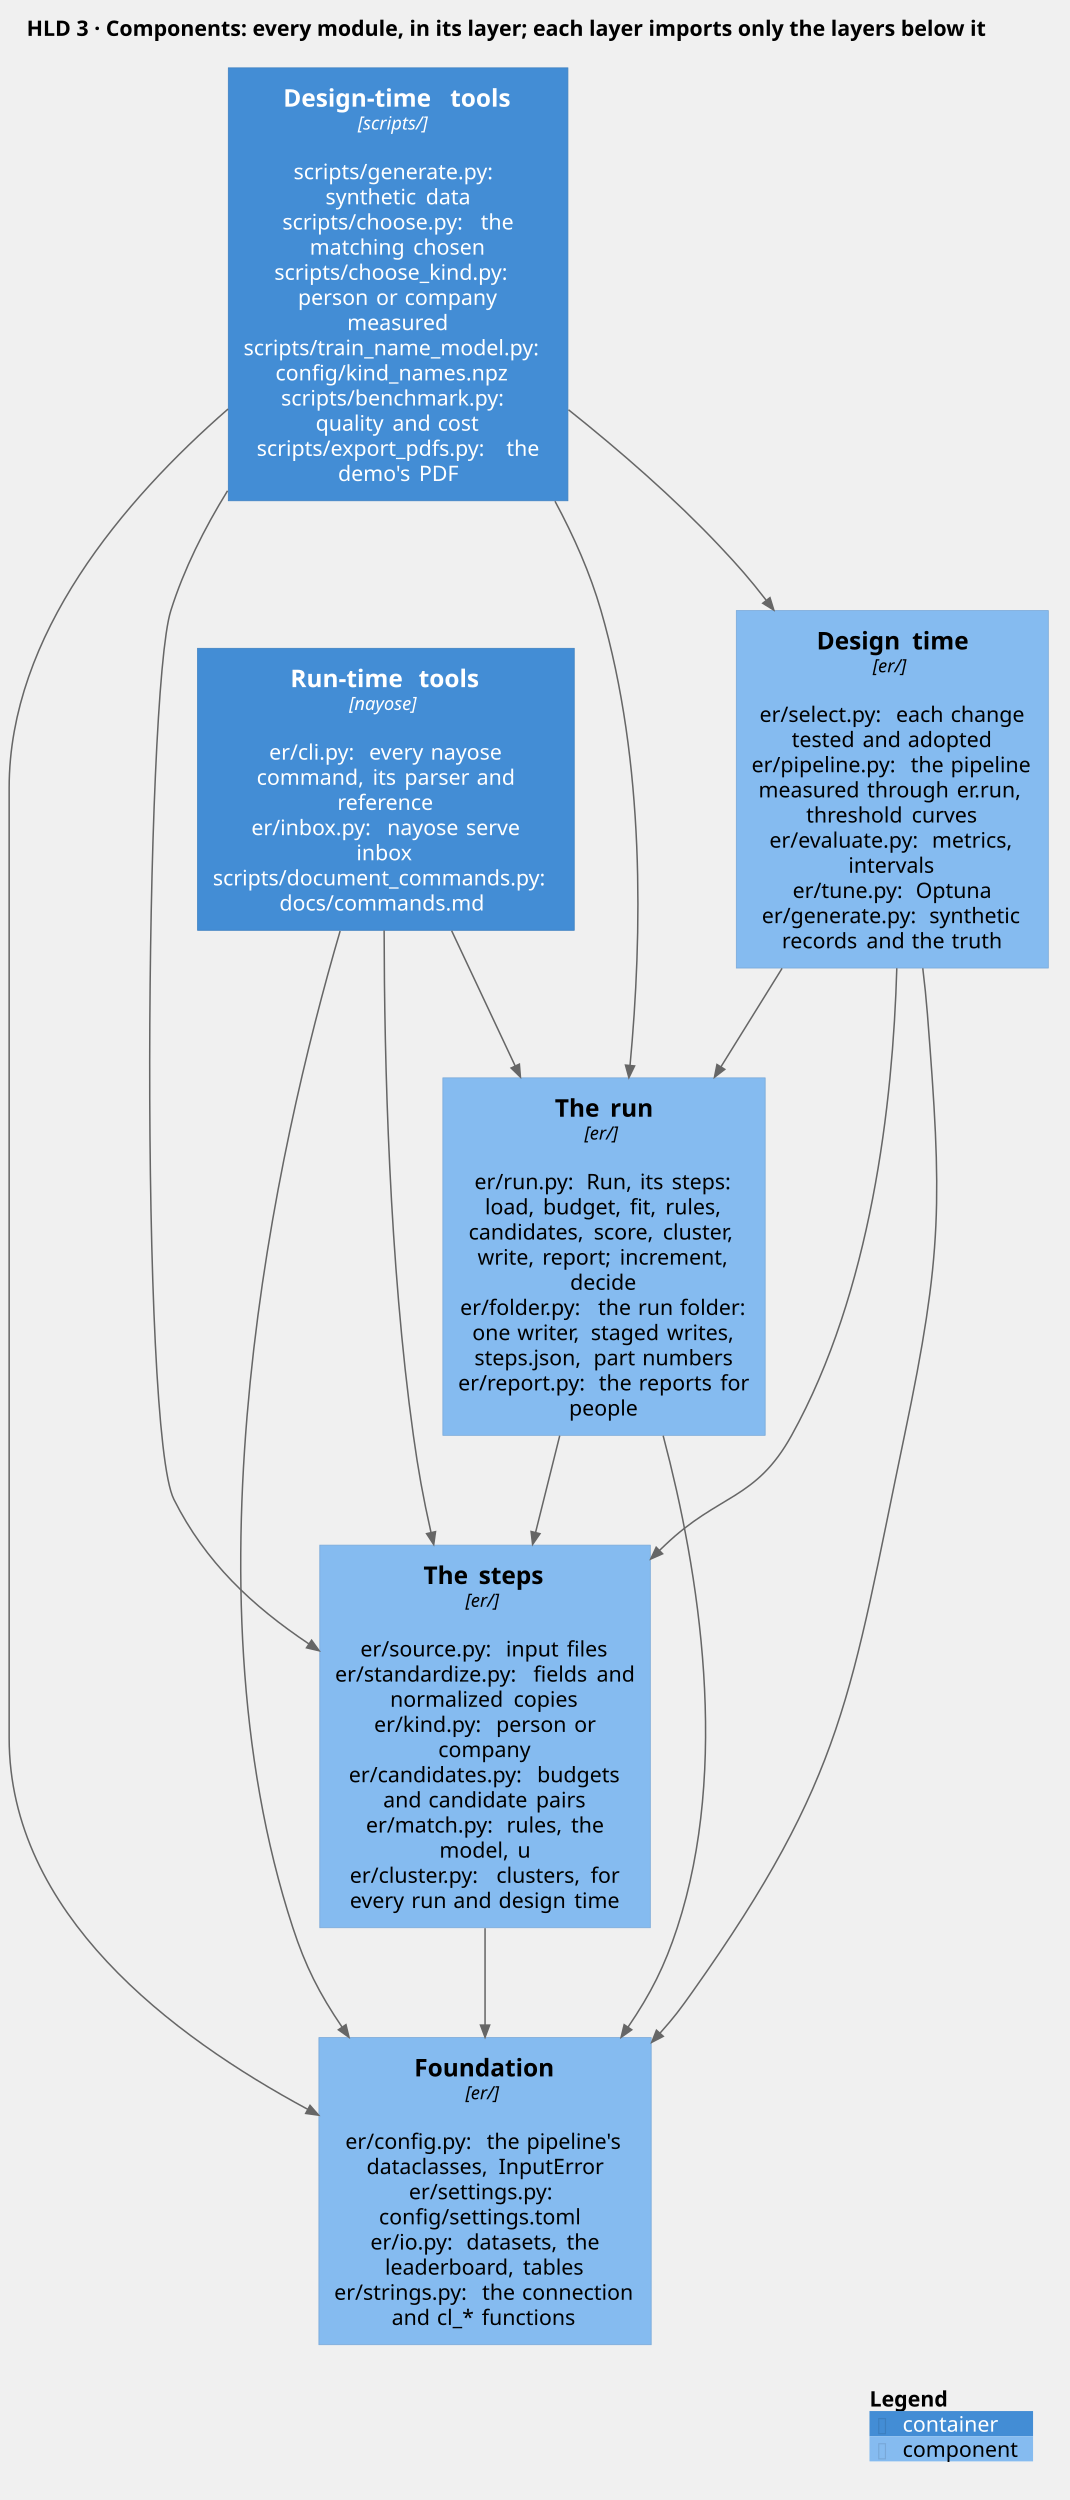
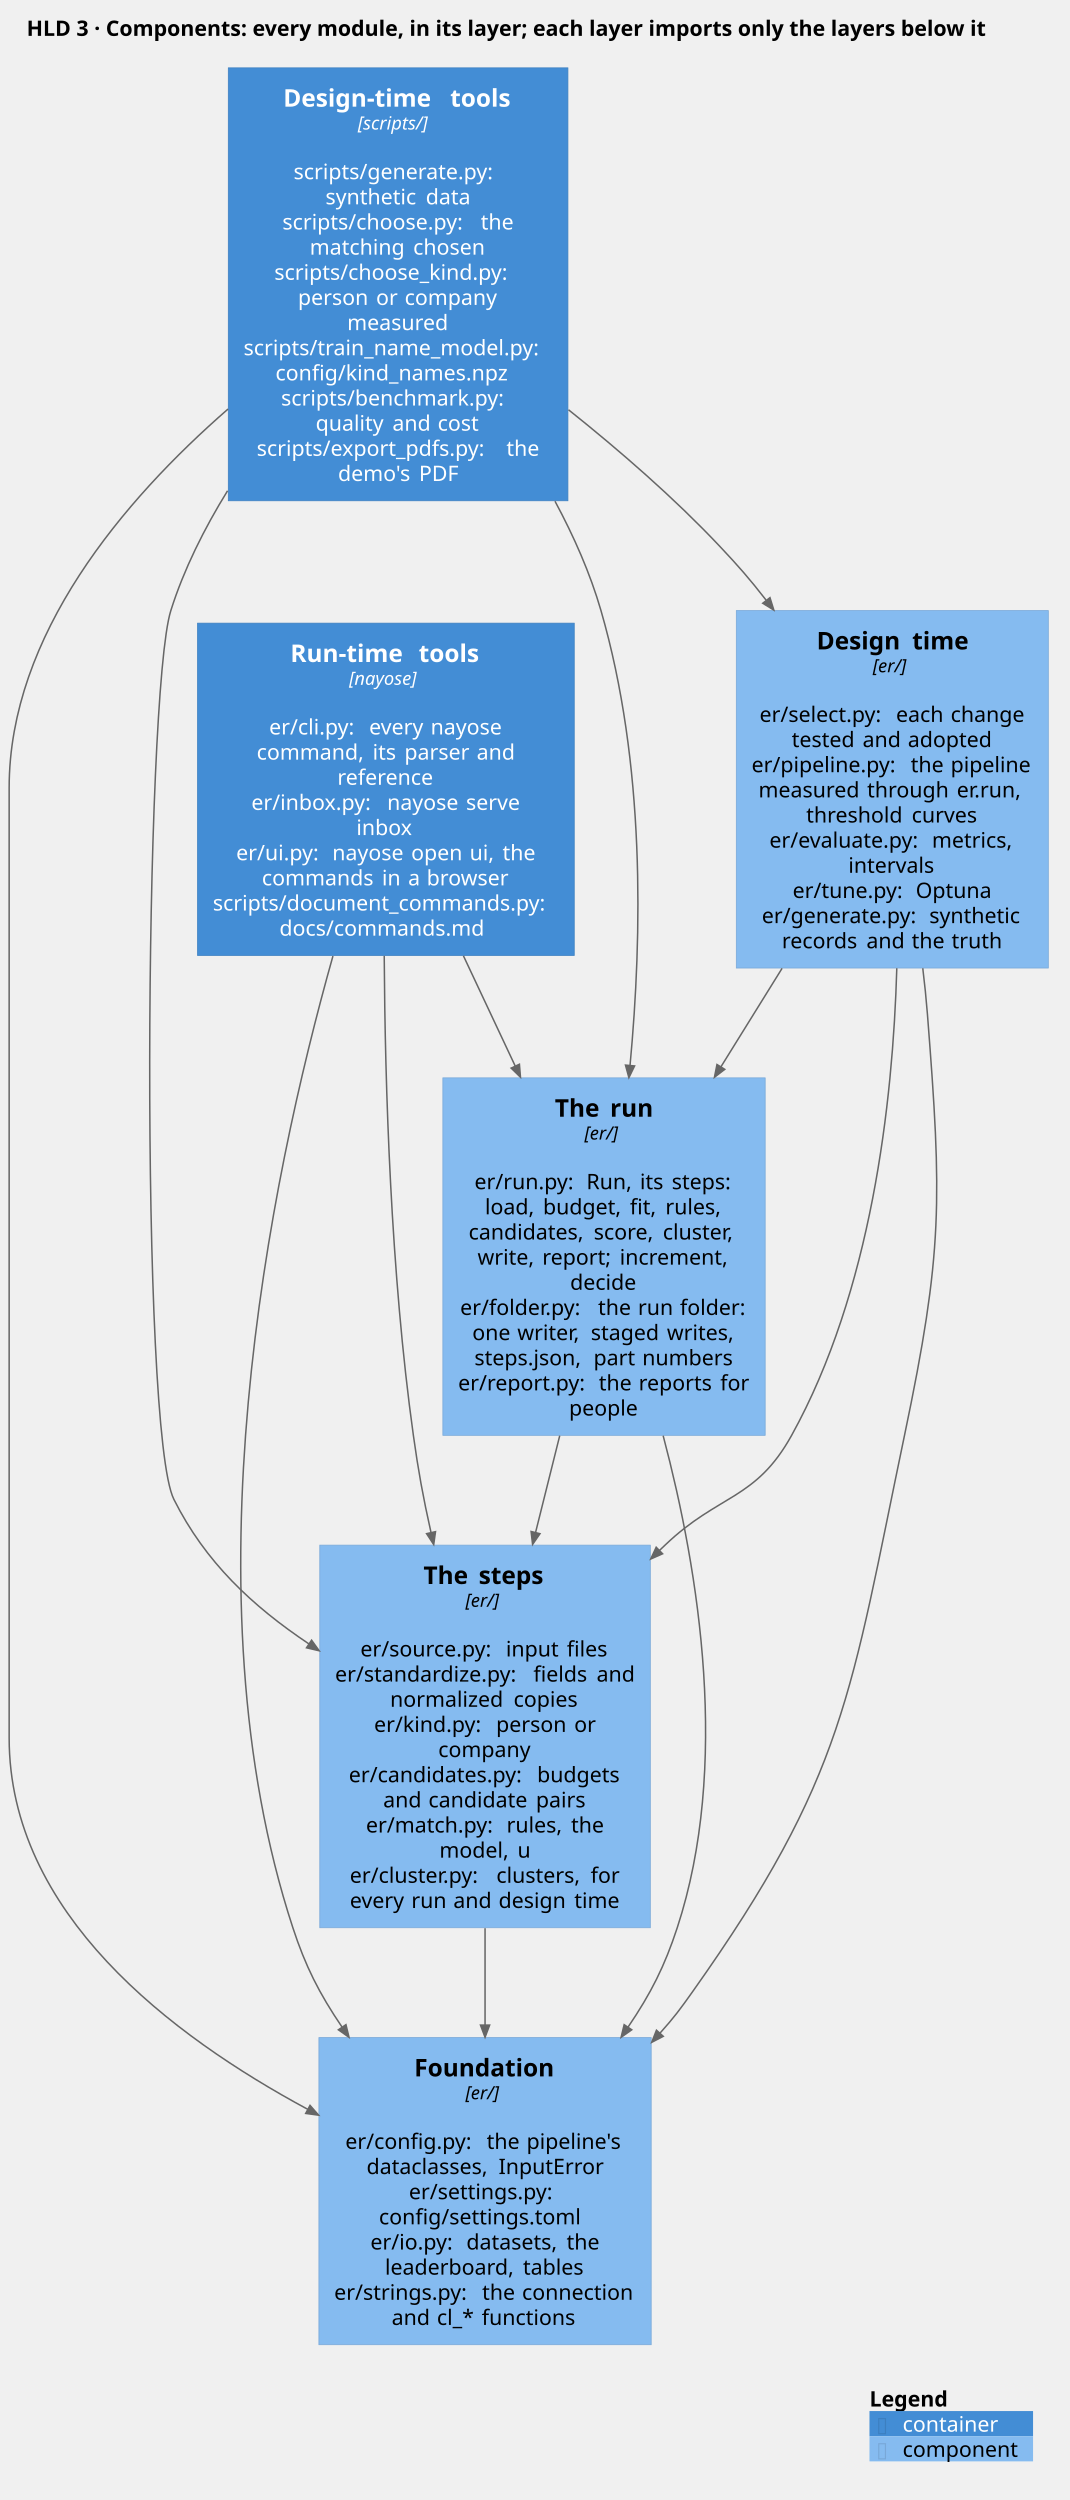
<svg xmlns="http://www.w3.org/2000/svg" version="1.1" data-diagram-type="DESCRIPTION" style="width:701px;height:1639px;background:#FFFFFF;" width="701px" height="1639px" viewBox="0 0 701 1639" zoomAndPan="magnify" preserveAspectRatio="none" contentStyleType="text/css">
  <defs />
  <g font-family="sans-serif" lengthAdjust="spacing">
    <g class="title" data-source-line="4">
      <text x="17.463" y="23.535" fill="#000" font-size="14" textLength="659.347" font-weight="700">HLD 3 · Components: every module, in its layer; each layer imports only the layers below it</text>
    </g>
    <g class="entity" data-qualified-name="tools_run" id="ent0001" data-source-line="71">
-       <rect x="129.53" y="425.028" width="246.939" height="184.883" fill="#438DD5" style="stroke:#3C7FC0;stroke-width:0.5;" />
-       <text x="190.351" y="450.497" fill="#FFF" font-size="16" textLength="78.852" font-weight="700">Run-time</text>
-       <text x="269.203" y="450.497" fill="#FFF" font-size="16" font-weight="700"> </text>
-       <text x="274.476" y="450.497" fill="#FFF" font-size="16" textLength="41.172" font-weight="700">tools</text>
-       <text x="228.839" y="465.474" fill="#FFF" font-size="12" textLength="48.322" font-style="italic">[nayose]</text>
-       <text x="250.785" y="481.54" fill="#FFF" font-size="14"> </text>
-       <text x="176.43" y="498.028" fill="#FFF" font-size="14" textLength="61.12">er/cli.py:</text>
-       <text x="237.551" y="498.028" fill="#FFF" font-size="14"> </text>
-       <text x="241.98" y="498.028" fill="#FFF" font-size="14" textLength="35.889">every</text>
-       <text x="277.869" y="498.028" fill="#FFF" font-size="14"> </text>
-       <text x="282.299" y="498.028" fill="#FFF" font-size="14" textLength="47.271">nayose</text>
-       <text x="168.275" y="514.517" fill="#FFF" font-size="14" textLength="71.572">command,</text>
-       <text x="239.847" y="514.517" fill="#FFF" font-size="14"> </text>
-       <text x="244.277" y="514.517" fill="#FFF" font-size="14" textLength="16.42">its</text>
-       <text x="260.697" y="514.517" fill="#FFF" font-size="14"> </text>
-       <text x="265.127" y="514.517" fill="#FFF" font-size="14" textLength="42.937">parser</text>
-       <text x="308.063" y="514.517" fill="#FFF" font-size="14"> </text>
-       <text x="312.493" y="514.517" fill="#FFF" font-size="14" textLength="25.231">and</text>
-       <text x="221.168" y="531.005" fill="#FFF" font-size="14" textLength="63.663">reference</text>
-       <text x="164.785" y="547.493" fill="#FFF" font-size="14" textLength="84.588">er/inbox.py:</text>
-       <text x="249.373" y="547.493" fill="#FFF" font-size="14"> </text>
-       <text x="253.803" y="547.493" fill="#FFF" font-size="14" textLength="47.271">nayose</text>
-       <text x="301.073" y="547.493" fill="#FFF" font-size="14"> </text>
-       <text x="305.503" y="547.493" fill="#FFF" font-size="14" textLength="35.711">serve</text>
-       <text x="233.634" y="563.981" fill="#FFF" font-size="14" textLength="38.732">inbox</text>
-       <text x="139.53" y="580.47" fill="#FFF" font-size="14" textLength="226.939">scripts/document_commands.py:</text>
-       <text x="183.174" y="596.958" fill="#FFF" font-size="14" textLength="139.651">docs/commands.md</text>
+       <rect x="129.53" y="408.538" width="246.939" height="217.859" fill="#438DD5" style="stroke:#3C7FC0;stroke-width:0.5;" />
+       <text x="190.351" y="434.007" fill="#FFF" font-size="16" textLength="78.852" font-weight="700">Run-time</text>
+       <text x="269.203" y="434.007" fill="#FFF" font-size="16" font-weight="700"> </text>
+       <text x="274.476" y="434.007" fill="#FFF" font-size="16" textLength="41.172" font-weight="700">tools</text>
+       <text x="228.839" y="448.984" fill="#FFF" font-size="12" textLength="48.322" font-style="italic">[nayose]</text>
+       <text x="250.785" y="465.05" fill="#FFF" font-size="14"> </text>
+       <text x="176.43" y="481.538" fill="#FFF" font-size="14" textLength="61.12">er/cli.py:</text>
+       <text x="237.551" y="481.538" fill="#FFF" font-size="14"> </text>
+       <text x="241.98" y="481.538" fill="#FFF" font-size="14" textLength="35.889">every</text>
+       <text x="277.869" y="481.538" fill="#FFF" font-size="14"> </text>
+       <text x="282.299" y="481.538" fill="#FFF" font-size="14" textLength="47.271">nayose</text>
+       <text x="168.275" y="498.027" fill="#FFF" font-size="14" textLength="71.572">command,</text>
+       <text x="239.847" y="498.027" fill="#FFF" font-size="14"> </text>
+       <text x="244.277" y="498.027" fill="#FFF" font-size="14" textLength="16.42">its</text>
+       <text x="260.697" y="498.027" fill="#FFF" font-size="14"> </text>
+       <text x="265.127" y="498.027" fill="#FFF" font-size="14" textLength="42.937">parser</text>
+       <text x="308.063" y="498.027" fill="#FFF" font-size="14"> </text>
+       <text x="312.493" y="498.027" fill="#FFF" font-size="14" textLength="25.231">and</text>
+       <text x="221.168" y="514.515" fill="#FFF" font-size="14" textLength="63.663">reference</text>
+       <text x="164.785" y="531.003" fill="#FFF" font-size="14" textLength="84.588">er/inbox.py:</text>
+       <text x="249.373" y="531.003" fill="#FFF" font-size="14"> </text>
+       <text x="253.803" y="531.003" fill="#FFF" font-size="14" textLength="47.271">nayose</text>
+       <text x="301.073" y="531.003" fill="#FFF" font-size="14"> </text>
+       <text x="305.503" y="531.003" fill="#FFF" font-size="14" textLength="35.711">serve</text>
+       <text x="233.634" y="547.491" fill="#FFF" font-size="14" textLength="38.732">inbox</text>
+       <text x="154.815" y="563.98" fill="#FFF" font-size="14" textLength="58.591">er/ui.py:</text>
+       <text x="213.406" y="563.98" fill="#FFF" font-size="14"> </text>
+       <text x="217.836" y="563.98" fill="#FFF" font-size="14" textLength="47.271">nayose</text>
+       <text x="265.106" y="563.98" fill="#FFF" font-size="14"> </text>
+       <text x="269.536" y="563.98" fill="#FFF" font-size="14" textLength="33.899">open</text>
+       <text x="303.435" y="563.98" fill="#FFF" font-size="14"> </text>
+       <text x="307.865" y="563.98" fill="#FFF" font-size="14" textLength="17.165">ui,</text>
+       <text x="325.03" y="563.98" fill="#FFF" font-size="14"> </text>
+       <text x="329.46" y="563.98" fill="#FFF" font-size="14" textLength="21.725">the</text>
+       <text x="171.686" y="580.468" fill="#FFF" font-size="14" textLength="74.279">commands</text>
+       <text x="245.966" y="580.468" fill="#FFF" font-size="14"> </text>
+       <text x="250.395" y="580.468" fill="#FFF" font-size="14" textLength="12.735">in</text>
+       <text x="263.131" y="580.468" fill="#FFF" font-size="14"> </text>
+       <text x="267.56" y="580.468" fill="#FFF" font-size="14">a</text>
+       <text x="275.292" y="580.468" fill="#FFF" font-size="14"> </text>
+       <text x="279.721" y="580.468" fill="#FFF" font-size="14" textLength="54.592">browser</text>
+       <text x="139.53" y="596.956" fill="#FFF" font-size="14" textLength="226.939">scripts/document_commands.py:</text>
+       <text x="183.174" y="613.445" fill="#FFF" font-size="14" textLength="139.651">docs/commands.md</text>
    </g>
    <g class="entity" data-qualified-name="tools_design" id="ent0002" data-source-line="71">
      <rect x="149.68" y="44.488" width="222.645" height="283.813" fill="#438DD5" style="stroke:#3C7FC0;stroke-width:0.5;" />
      <text x="185.694" y="69.957" fill="#FFF" font-size="16" textLength="104.172" font-weight="700">Design-time</text>
      <text x="289.866" y="69.957" fill="#FFF" font-size="16" font-weight="700"> </text>
      <text x="295.139" y="69.957" fill="#FFF" font-size="16" textLength="41.172" font-weight="700">tools</text>
      <text x="234.553" y="84.934" fill="#FFF" font-size="12" textLength="52.898" font-style="italic">[scripts/]</text>
      <text x="258.787" y="101" fill="#FFF" font-size="14"> </text>
      <text x="192.448" y="117.488" fill="#FFF" font-size="14" textLength="137.108">scripts/generate.py:</text>
      <text x="213.373" y="133.977" fill="#FFF" font-size="14" textLength="61.318">synthetic</text>
      <text x="274.691" y="133.977" fill="#FFF" font-size="14"> </text>
      <text x="279.121" y="133.977" fill="#FFF" font-size="14" textLength="29.511">data</text>
      <text x="185.13" y="150.465" fill="#FFF" font-size="14" textLength="125.59">scripts/choose.py:</text>
      <text x="310.72" y="150.465" fill="#FFF" font-size="14"> </text>
      <text x="315.15" y="150.465" fill="#FFF" font-size="14" textLength="21.725">the</text>
      <text x="203.064" y="166.953" fill="#FFF" font-size="14" textLength="63.362">matching</text>
      <text x="266.427" y="166.953" fill="#FFF" font-size="14"> </text>
      <text x="270.856" y="166.953" fill="#FFF" font-size="14" textLength="48.084">chosen</text>
      <text x="179.843" y="183.441" fill="#FFF" font-size="14" textLength="162.319">scripts/choose_kind.py:</text>
      <text x="195.333" y="199.93" fill="#FFF" font-size="14" textLength="46.765">person</text>
      <text x="242.097" y="199.93" fill="#FFF" font-size="14"> </text>
      <text x="246.527" y="199.93" fill="#FFF" font-size="14" textLength="14.328">or</text>
      <text x="260.855" y="199.93" fill="#FFF" font-size="14"> </text>
      <text x="265.285" y="199.93" fill="#FFF" font-size="14" textLength="61.387">company</text>
      <text x="227.619" y="216.418" fill="#FFF" font-size="14" textLength="66.767">measured</text>
      <text x="159.68" y="232.906" fill="#FFF" font-size="14" textLength="202.645">scripts/train_name_model.py:</text>
      <text x="180.584" y="249.395" fill="#FFF" font-size="14" textLength="160.836">config/kind_names.npz</text>
      <text x="184.269" y="265.883" fill="#FFF" font-size="14" textLength="153.467">scripts/benchmark.py:</text>
      <text x="206.947" y="282.371" fill="#FFF" font-size="14" textLength="45.876">quality</text>
      <text x="252.823" y="282.371" fill="#FFF" font-size="14"> </text>
      <text x="257.253" y="282.371" fill="#FFF" font-size="14" textLength="25.231">and</text>
      <text x="282.484" y="282.371" fill="#FFF" font-size="14"> </text>
      <text x="286.914" y="282.371" fill="#FFF" font-size="14" textLength="28.144">cost</text>
      <text x="168.293" y="298.859" fill="#FFF" font-size="14" textLength="159.264">scripts/export_pdfs.py:</text>
      <text x="327.557" y="298.859" fill="#FFF" font-size="14"> </text>
      <text x="331.987" y="298.859" fill="#FFF" font-size="14" textLength="21.725">the</text>
      <text x="221.61" y="315.348" fill="#FFF" font-size="14" textLength="48.624">demo's</text>
      <text x="270.234" y="315.348" fill="#FFF" font-size="14"> </text>
      <text x="274.664" y="315.348" fill="#FFF" font-size="14" textLength="25.73">PDF</text>
    </g>
    <g class="entity" data-qualified-name="run" id="ent0003" data-source-line="78">
      <rect x="290.35" y="706.648" width="211.29" height="234.348" fill="#85BBF0" style="stroke:#78A8D8;stroke-width:0.5;" />
      <text x="363.753" y="732.117" fill="#000" font-size="16" textLength="30.922" font-weight="700">The</text>
      <text x="394.675" y="732.117" fill="#000" font-size="16" font-weight="700"> </text>
      <text x="399.948" y="732.117" fill="#000" font-size="16" textLength="28.289" font-weight="700">run</text>
      <text x="383.148" y="747.094" fill="#000" font-size="12" textLength="25.693" font-style="italic">[er/]</text>
      <text x="393.78" y="763.16" fill="#000" font-size="14"> </text>
      <text x="311.055" y="779.648" fill="#000" font-size="14" textLength="68.961">er/run.py:</text>
      <text x="380.016" y="779.648" fill="#000" font-size="14"> </text>
      <text x="384.446" y="779.648" fill="#000" font-size="14" textLength="30.659">Run,</text>
      <text x="415.105" y="779.648" fill="#000" font-size="14"> </text>
      <text x="419.535" y="779.648" fill="#000" font-size="14" textLength="16.42">its</text>
      <text x="435.954" y="779.648" fill="#000" font-size="14"> </text>
      <text x="440.384" y="779.648" fill="#000" font-size="14" textLength="40.551">steps:</text>
      <text x="317.942" y="796.137" fill="#000" font-size="14" textLength="33.619">load,</text>
      <text x="351.561" y="796.137" fill="#000" font-size="14"> </text>
      <text x="355.991" y="796.137" fill="#000" font-size="14" textLength="52.507">budget,</text>
      <text x="408.498" y="796.137" fill="#000" font-size="14"> </text>
      <text x="412.928" y="796.137" fill="#000" font-size="14" textLength="18.86">fit,</text>
      <text x="431.788" y="796.137" fill="#000" font-size="14"> </text>
      <text x="436.218" y="796.137" fill="#000" font-size="14" textLength="37.83">rules,</text>
      <text x="307.217" y="812.625" fill="#000" font-size="14" textLength="77.595">candidates,</text>
      <text x="384.811" y="812.625" fill="#000" font-size="14"> </text>
      <text x="389.241" y="812.625" fill="#000" font-size="14" textLength="40.865">score,</text>
      <text x="430.106" y="812.625" fill="#000" font-size="14"> </text>
      <text x="434.536" y="812.625" fill="#000" font-size="14" textLength="50.237">cluster,</text>
      <text x="313.055" y="829.113" fill="#000" font-size="14" textLength="38.028">write,</text>
      <text x="351.083" y="829.113" fill="#000" font-size="14"> </text>
      <text x="355.513" y="829.113" fill="#000" font-size="14" textLength="46.334">report;</text>
      <text x="401.847" y="829.113" fill="#000" font-size="14"> </text>
      <text x="406.276" y="829.113" fill="#000" font-size="14" textLength="72.659">increment,</text>
      <text x="373.775" y="845.601" fill="#000" font-size="14" textLength="44.44">decide</text>
      <text x="301.659" y="862.09" fill="#000" font-size="14" textLength="85.989">er/folder.py:</text>
      <text x="387.648" y="862.09" fill="#000" font-size="14"> </text>
      <text x="392.078" y="862.09" fill="#000" font-size="14" textLength="21.725">the</text>
      <text x="413.803" y="862.09" fill="#000" font-size="14"> </text>
      <text x="418.232" y="862.09" fill="#000" font-size="14" textLength="23.105">run</text>
      <text x="441.338" y="862.09" fill="#000" font-size="14"> </text>
      <text x="445.767" y="862.09" fill="#000" font-size="14" textLength="44.563">folder:</text>
      <text x="309.623" y="878.578" fill="#000" font-size="14" textLength="25.088">one</text>
      <text x="334.711" y="878.578" fill="#000" font-size="14"> </text>
      <text x="339.141" y="878.578" fill="#000" font-size="14" textLength="43.757">writer,</text>
      <text x="382.897" y="878.578" fill="#000" font-size="14"> </text>
      <text x="387.327" y="878.578" fill="#000" font-size="14" textLength="45.445">staged</text>
      <text x="432.772" y="878.578" fill="#000" font-size="14"> </text>
      <text x="437.202" y="878.578" fill="#000" font-size="14" textLength="45.165">writes,</text>
      <text x="311.017" y="895.066" fill="#000" font-size="14" textLength="73.664">steps.json,</text>
      <text x="384.682" y="895.066" fill="#000" font-size="14"> </text>
      <text x="389.111" y="895.066" fill="#000" font-size="14" textLength="27.508">part</text>
      <text x="416.619" y="895.066" fill="#000" font-size="14"> </text>
      <text x="421.049" y="895.066" fill="#000" font-size="14" textLength="59.924">numbers</text>
      <text x="300.35" y="911.555" fill="#000" font-size="14" textLength="87.76">er/report.py:</text>
      <text x="388.11" y="911.555" fill="#000" font-size="14"> </text>
      <text x="392.539" y="911.555" fill="#000" font-size="14" textLength="21.725">the</text>
      <text x="414.264" y="911.555" fill="#000" font-size="14"> </text>
      <text x="418.694" y="911.555" fill="#000" font-size="14" textLength="49.041">reports</text>
      <text x="467.735" y="911.555" fill="#000" font-size="14"> </text>
      <text x="472.164" y="911.555" fill="#000" font-size="14" textLength="19.476">for</text>
      <text x="373.06" y="928.043" fill="#000" font-size="14" textLength="45.869">people</text>
    </g>
    <g class="entity" data-qualified-name="design" id="ent0004" data-source-line="78">
      <rect x="482.73" y="400.298" width="204.543" height="234.348" fill="#85BBF0" style="stroke:#78A8D8;stroke-width:0.5;" />
      <text x="535.388" y="425.767" fill="#000" font-size="16" textLength="57.375" font-weight="700">Design</text>
      <text x="592.763" y="425.767" fill="#000" font-size="16" font-weight="700"> </text>
      <text x="598.037" y="425.767" fill="#000" font-size="16" textLength="36.578" font-weight="700">time</text>
      <text x="572.155" y="440.744" fill="#000" font-size="12" textLength="25.693" font-style="italic">[er/]</text>
      <text x="582.787" y="456.81" fill="#000" font-size="14"> </text>
      <text x="497.949" y="473.298" fill="#000" font-size="14" textLength="85.046">er/select.py:</text>
      <text x="582.995" y="473.298" fill="#000" font-size="14"> </text>
      <text x="587.425" y="473.298" fill="#000" font-size="14" textLength="31.391">each</text>
      <text x="618.815" y="473.298" fill="#000" font-size="14"> </text>
      <text x="623.245" y="473.298" fill="#000" font-size="14" textLength="48.809">change</text>
      <text x="519.045" y="489.787" fill="#000" font-size="14" textLength="42.021">tested</text>
      <text x="561.065" y="489.787" fill="#000" font-size="14"> </text>
      <text x="565.495" y="489.787" fill="#000" font-size="14" textLength="25.231">and</text>
      <text x="590.727" y="489.787" fill="#000" font-size="14"> </text>
      <text x="595.156" y="489.787" fill="#000" font-size="14" textLength="55.802">adopted</text>
      <text x="492.73" y="506.275" fill="#000" font-size="14" textLength="99.907">er/pipeline.py:</text>
      <text x="592.637" y="506.275" fill="#000" font-size="14"> </text>
      <text x="597.067" y="506.275" fill="#000" font-size="14" textLength="21.725">the</text>
      <text x="618.792" y="506.275" fill="#000" font-size="14"> </text>
      <text x="623.221" y="506.275" fill="#000" font-size="14" textLength="54.052">pipeline</text>
      <text x="497.262" y="522.763" fill="#000" font-size="14" textLength="66.767">measured</text>
      <text x="564.029" y="522.763" fill="#000" font-size="14"> </text>
      <text x="568.459" y="522.763" fill="#000" font-size="14" textLength="54.359">through</text>
      <text x="622.818" y="522.763" fill="#000" font-size="14"> </text>
      <text x="627.248" y="522.763" fill="#000" font-size="14" textLength="45.493">er.run,</text>
      <text x="528.533" y="539.251" fill="#000" font-size="14" textLength="64.736">threshold</text>
      <text x="593.27" y="539.251" fill="#000" font-size="14"> </text>
      <text x="597.699" y="539.251" fill="#000" font-size="14" textLength="43.771">curves</text>
      <text x="504.409" y="555.74" fill="#000" font-size="14" textLength="102.136">er/evaluate.py:</text>
      <text x="606.545" y="555.74" fill="#000" font-size="14"> </text>
      <text x="610.975" y="555.74" fill="#000" font-size="14" textLength="54.619">metrics,</text>
      <text x="556.171" y="572.228" fill="#000" font-size="14" textLength="57.661">intervals</text>
      <text x="519.636" y="588.716" fill="#000" font-size="14" textLength="76.269">er/tune.py:</text>
      <text x="595.905" y="588.716" fill="#000" font-size="14"> </text>
      <text x="600.334" y="588.716" fill="#000" font-size="14" textLength="50.032">Optuna</text>
      <text x="499.443" y="605.205" fill="#000" font-size="14" textLength="105.369">er/generate.py:</text>
      <text x="604.812" y="605.205" fill="#000" font-size="14"> </text>
      <text x="609.242" y="605.205" fill="#000" font-size="14" textLength="61.318">synthetic</text>
      <text x="512.602" y="621.693" fill="#000" font-size="14" textLength="50.976">records</text>
      <text x="563.578" y="621.693" fill="#000" font-size="14"> </text>
      <text x="568.007" y="621.693" fill="#000" font-size="14" textLength="25.231">and</text>
      <text x="593.239" y="621.693" fill="#000" font-size="14"> </text>
      <text x="597.668" y="621.693" fill="#000" font-size="14" textLength="21.725">the</text>
      <text x="619.393" y="621.693" fill="#000" font-size="14"> </text>
      <text x="623.823" y="621.693" fill="#000" font-size="14" textLength="33.578">truth</text>
    </g>
    <g class="entity" data-qualified-name="steps" id="ent0005" data-source-line="78">
      <rect x="209.66" y="1012.988" width="216.684" height="250.836" fill="#85BBF0" style="stroke:#78A8D8;stroke-width:0.5;" />
      <text x="277.627" y="1038.457" fill="#000" font-size="16" textLength="30.922" font-weight="700">The</text>
      <text x="308.549" y="1038.457" fill="#000" font-size="16" font-weight="700"> </text>
      <text x="313.822" y="1038.457" fill="#000" font-size="16" textLength="44.555" font-weight="700">steps</text>
      <text x="305.155" y="1053.434" fill="#000" font-size="12" textLength="25.693" font-style="italic">[er/]</text>
      <text x="315.787" y="1069.5" fill="#000" font-size="14"> </text>
      <text x="236.258" y="1085.988" fill="#000" font-size="14" textLength="90.979">er/source.py:</text>
      <text x="327.237" y="1085.988" fill="#000" font-size="14"> </text>
      <text x="331.667" y="1085.988" fill="#000" font-size="14" textLength="35.472">input</text>
      <text x="367.139" y="1085.988" fill="#000" font-size="14"> </text>
      <text x="371.568" y="1085.988" fill="#000" font-size="14" textLength="28.178">files</text>
      <text x="219.66" y="1102.477" fill="#000" font-size="14" textLength="125.604">er/standardize.py:</text>
      <text x="345.264" y="1102.477" fill="#000" font-size="14"> </text>
      <text x="349.693" y="1102.477" fill="#000" font-size="14" textLength="36.989">fields</text>
      <text x="386.682" y="1102.477" fill="#000" font-size="14"> </text>
      <text x="391.112" y="1102.477" fill="#000" font-size="14" textLength="25.231">and</text>
      <text x="255.73" y="1118.965" fill="#000" font-size="14" textLength="76.549">normalized</text>
      <text x="332.279" y="1118.965" fill="#000" font-size="14"> </text>
      <text x="336.708" y="1118.965" fill="#000" font-size="14" textLength="43.565">copies</text>
      <text x="245.233" y="1135.453" fill="#000" font-size="14" textLength="75.585">er/kind.py:</text>
      <text x="320.818" y="1135.453" fill="#000" font-size="14"> </text>
      <text x="325.248" y="1135.453" fill="#000" font-size="14" textLength="46.765">person</text>
      <text x="372.013" y="1135.453" fill="#000" font-size="14"> </text>
      <text x="376.442" y="1135.453" fill="#000" font-size="14" textLength="14.328">or</text>
      <text x="287.308" y="1151.941" fill="#000" font-size="14" textLength="61.387">company</text>
      <text x="228.67" y="1168.43" fill="#000" font-size="14" textLength="119.021">er/candidates.py:</text>
      <text x="347.69" y="1168.43" fill="#000" font-size="14"> </text>
      <text x="352.12" y="1168.43" fill="#000" font-size="14" textLength="55.214">budgets</text>
      <text x="251.215" y="1184.918" fill="#000" font-size="14" textLength="25.231">and</text>
      <text x="276.446" y="1184.918" fill="#000" font-size="14"> </text>
      <text x="280.876" y="1184.918" fill="#000" font-size="14" textLength="66.028">candidate</text>
      <text x="346.904" y="1184.918" fill="#000" font-size="14"> </text>
      <text x="351.334" y="1184.918" fill="#000" font-size="14" textLength="33.455">pairs</text>
      <text x="239.918" y="1201.406" fill="#000" font-size="14" textLength="87.753">er/match.py:</text>
      <text x="327.671" y="1201.406" fill="#000" font-size="14"> </text>
      <text x="332.101" y="1201.406" fill="#000" font-size="14" textLength="37.83">rules,</text>
      <text x="369.931" y="1201.406" fill="#000" font-size="14"> </text>
      <text x="374.361" y="1201.406" fill="#000" font-size="14" textLength="21.725">the</text>
      <text x="288.064" y="1217.895" fill="#000" font-size="14" textLength="46.758">model,</text>
      <text x="334.822" y="1217.895" fill="#000" font-size="14"> </text>
      <text x="339.251" y="1217.895" fill="#000" font-size="14">u</text>
      <text x="229.316" y="1234.383" fill="#000" font-size="14" textLength="91.663">er/cluster.py:</text>
      <text x="320.979" y="1234.383" fill="#000" font-size="14"> </text>
      <text x="325.409" y="1234.383" fill="#000" font-size="14" textLength="57.374">clusters,</text>
      <text x="382.783" y="1234.383" fill="#000" font-size="14"> </text>
      <text x="387.212" y="1234.383" fill="#000" font-size="14" textLength="19.476">for</text>
      <text x="229.347" y="1250.871" fill="#000" font-size="14" textLength="35.889">every</text>
      <text x="265.235" y="1250.871" fill="#000" font-size="14"> </text>
      <text x="269.665" y="1250.871" fill="#000" font-size="14" textLength="23.105">run</text>
      <text x="292.77" y="1250.871" fill="#000" font-size="14"> </text>
      <text x="297.2" y="1250.871" fill="#000" font-size="14" textLength="25.231">and</text>
      <text x="322.431" y="1250.871" fill="#000" font-size="14"> </text>
      <text x="326.861" y="1250.871" fill="#000" font-size="14" textLength="45.213">design</text>
      <text x="372.074" y="1250.871" fill="#000" font-size="14"> </text>
      <text x="376.504" y="1250.871" fill="#000" font-size="14" textLength="30.153">time</text>
    </g>
    <g class="entity" data-qualified-name="configuration" id="ent0006" data-source-line="78">
      <rect x="209.08" y="1335.828" width="217.832" height="201.371" fill="#85BBF0" style="stroke:#78A8D8;stroke-width:0.5;" />
      <text x="271.574" y="1361.297" fill="#000" font-size="16" textLength="92.844" font-weight="700">Foundation</text>
      <text x="305.149" y="1376.274" fill="#000" font-size="12" textLength="25.693" font-style="italic">[er/]</text>
      <text x="315.781" y="1392.34" fill="#000" font-size="14"> </text>
      <text x="226.388" y="1408.828" fill="#000" font-size="14" textLength="88.238">er/config.py:</text>
      <text x="314.626" y="1408.828" fill="#000" font-size="14"> </text>
      <text x="319.056" y="1408.828" fill="#000" font-size="14" textLength="21.725">the</text>
      <text x="340.78" y="1408.828" fill="#000" font-size="14"> </text>
      <text x="345.21" y="1408.828" fill="#000" font-size="14" textLength="64.395">pipeline's</text>
      <text x="240.316" y="1425.317" fill="#000" font-size="14" textLength="82.1">dataclasses,</text>
      <text x="322.415" y="1425.317" fill="#000" font-size="14"> </text>
      <text x="326.845" y="1425.317" fill="#000" font-size="14" textLength="68.831">InputError</text>
      <text x="268.063" y="1441.805" fill="#000" font-size="14" textLength="99.866">er/settings.py:</text>
      <text x="248.437" y="1458.293" fill="#000" font-size="14" textLength="139.118">config/settings.toml</text>
      <text x="242.828" y="1474.781" fill="#000" font-size="14" textLength="58.502">er/io.py:</text>
      <text x="301.33" y="1474.781" fill="#000" font-size="14"> </text>
      <text x="305.76" y="1474.781" fill="#000" font-size="14" textLength="61.25">datasets,</text>
      <text x="367.01" y="1474.781" fill="#000" font-size="14"> </text>
      <text x="371.439" y="1474.781" fill="#000" font-size="14" textLength="21.725">the</text>
      <text x="252.385" y="1491.27" fill="#000" font-size="14" textLength="86.03">leaderboard,</text>
      <text x="338.415" y="1491.27" fill="#000" font-size="14"> </text>
      <text x="342.845" y="1491.27" fill="#000" font-size="14" textLength="40.763">tables</text>
      <text x="219.08" y="1507.758" fill="#000" font-size="14" textLength="92.559">er/strings.py:</text>
      <text x="311.639" y="1507.758" fill="#000" font-size="14"> </text>
      <text x="316.068" y="1507.758" fill="#000" font-size="14" textLength="21.725">the</text>
      <text x="337.793" y="1507.758" fill="#000" font-size="14"> </text>
      <text x="342.223" y="1507.758" fill="#000" font-size="14" textLength="74.689">connection</text>
      <text x="256.767" y="1524.246" fill="#000" font-size="14" textLength="25.231">and</text>
      <text x="281.998" y="1524.246" fill="#000" font-size="14"> </text>
      <text x="286.428" y="1524.246" fill="#000" font-size="14" textLength="24.965">cl_*</text>
      <text x="311.393" y="1524.246" fill="#000" font-size="14"> </text>
      <text x="315.822" y="1524.246" fill="#000" font-size="14" textLength="63.403">functions</text>
    </g>
    <g class="link" data-entity-1="ent0001" data-entity-2="ent0003" id="lnk7" data-source-line="1827" data-link-type="dependency">
-       <path d="M296.1,610.198 C310.28,640.388 322.847,667.128 337.787,698.918" style="stroke:#666;stroke-width:1;" fill="none" id="tools_run-to-run" />
-       <polygon points="341.19,706.158,340.502,697.642,335.072,700.194,341.19,706.158" fill="#666" style="stroke:#666;stroke-width:1;stroke-linejoin:miter;stroke-miterlimit:10;" />
+       <path d="M303.82,626.628 C315.94,652.428 325.527,672.838 337.817,698.988" style="stroke:#666;stroke-width:1;" fill="none" id="tools_run-to-run" />
+       <polygon points="341.22,706.228,340.532,697.712,335.102,700.264,341.22,706.228" fill="#666" style="stroke:#666;stroke-width:1;stroke-linejoin:miter;stroke-miterlimit:10;" />
      <text x="325.5" y="665.648" fill="#666" font-size="0">.</text>
    </g>
    <g class="link" data-entity-1="ent0001" data-entity-2="ent0005" id="lnk8" data-source-line="1827" data-link-type="dependency">
-       <path d="M251.84,609.998 C251.95,695.898 255.19,827.738 271,940.988 C274.26,964.348 277.303,981.171 282.593,1004.811" style="stroke:#666;stroke-width:1;" fill="none" id="tools_run-to-steps" />
+       <path d="M251.9,626.658 C252.41,712.328 256.18,834.828 271,940.988 C274.26,964.348 277.303,981.171 282.593,1004.811" style="stroke:#666;stroke-width:1;" fill="none" id="tools_run-to-steps" />
      <polygon points="284.34,1012.618,285.521,1004.156,279.665,1005.466,284.34,1012.618" fill="#666" style="stroke:#666;stroke-width:1;stroke-linejoin:miter;stroke-miterlimit:10;" />
      <text x="272" y="818.818" fill="#666" font-size="0">.</text>
    </g>
    <g class="link" data-entity-1="ent0001" data-entity-2="ent0006" id="lnk9" data-source-line="1827" data-link-type="dependency">
-       <path d="M222.99,610.358 C181.07,753.788 117.99,1037.878 192,1263.828 C200.23,1288.948 209.19,1306.814 224.32,1329.054" style="stroke:#666;stroke-width:1;" fill="none" id="tools_run-to-configuration" />
+       <path d="M218.28,626.778 C176.61,774.648 120.71,1046.208 192,1263.828 C200.23,1288.948 209.19,1306.814 224.32,1329.054" style="stroke:#666;stroke-width:1;" fill="none" id="tools_run-to-configuration" />
      <polygon points="228.82,1335.668,226.801,1327.366,221.84,1330.741,228.82,1335.668" fill="#666" style="stroke:#666;stroke-width:1;stroke-linejoin:miter;stroke-miterlimit:10;" />
      <text x="160.15" y="971.988" fill="#666" font-size="0">.</text>
    </g>
    <g class="link" data-entity-1="ent0002" data-entity-2="ent0003" id="lnk10" data-source-line="1827" data-link-type="dependency">
      <path d="M363.85,328.588 C376.22,351.598 386.95,375.908 394,400.298 C423.04,500.708 421.115,612.293 413.045,698.553" style="stroke:#666;stroke-width:1;" fill="none" id="tools_design-to-run" />
      <polygon points="412.3,706.518,416.032,698.833,410.058,698.274,412.3,706.518" fill="#666" style="stroke:#666;stroke-width:1;stroke-linejoin:miter;stroke-miterlimit:10;" />
      <text x="418.72" y="512.468" fill="#666" font-size="0">.</text>
    </g>
    <g class="link" data-entity-1="ent0002" data-entity-2="ent0004" id="lnk11" data-source-line="1827" data-link-type="dependency">
      <path d="M372.69,268.628 C406.28,295.428 442.11,326.548 472,358.298 C484.14,371.198 491.155,379.139 502.425,393.659" style="stroke:#666;stroke-width:1;" fill="none" id="tools_design-to-design" />
      <polygon points="507.33,399.978,504.795,391.819,500.055,395.498,507.33,399.978" fill="#666" style="stroke:#666;stroke-width:1;stroke-linejoin:miter;stroke-miterlimit:10;" />
      <text x="483.59" y="359.298" fill="#666" font-size="0">.</text>
    </g>
    <g class="link" data-entity-1="ent0002" data-entity-2="ent0005" id="lnk12" data-source-line="1827" data-link-type="dependency">
      <path d="M149.2,321.738 C133.91,346.528 120.54,373.188 112,400.298 C94.76,455.008 91.63,938.328 114,982.988 C134.64,1024.198 165.4,1052.922 202.61,1077.802" style="stroke:#666;stroke-width:1;" fill="none" id="tools_design-to-steps" />
      <polygon points="209.26,1082.248,204.277,1075.308,200.942,1080.295,209.26,1082.248" fill="#666" style="stroke:#666;stroke-width:1;stroke-linejoin:miter;stroke-miterlimit:10;" />
      <text x="99.26" y="665.648" fill="#666" font-size="0">.</text>
    </g>
    <g class="link" data-entity-1="ent0002" data-entity-2="ent0006" id="lnk13" data-source-line="1827" data-link-type="dependency">
      <path d="M149.52,268.138 C80.91,327.938 6,416.188 6,516.468 C6,516.468 6,516.468 6,1139.408 C6,1254.408 111.868,1334.412 201.838,1382.922" style="stroke:#666;stroke-width:1;" fill="none" id="tools_design-to-configuration" />
      <polygon points="208.88,1386.718,203.262,1380.281,200.415,1385.562,208.88,1386.718" fill="#666" style="stroke:#666;stroke-width:1;stroke-linejoin:miter;stroke-miterlimit:10;" />
      <text x="7" y="818.818" fill="#666" font-size="0">.</text>
    </g>
    <g class="link" data-entity-1="ent0003" data-entity-2="ent0005" id="lnk14" data-source-line="1827" data-link-type="dependency">
      <path d="M366.96,941.218 C361.15,964.478 356.966,981.236 351.096,1004.766" style="stroke:#666;stroke-width:1;" fill="none" id="run-to-steps" />
      <polygon points="349.16,1012.528,354.007,1005.492,348.186,1004.04,349.16,1012.528" fill="#666" style="stroke:#666;stroke-width:1;stroke-linejoin:miter;stroke-miterlimit:10;" />
      <text x="360.34" y="971.988" fill="#666" font-size="0">.</text>
    </g>
    <g class="link" data-entity-1="ent0003" data-entity-2="ent0006" id="lnk15" data-source-line="1827" data-link-type="dependency">
      <path d="M434.77,941.258 C458.61,1031.368 478.61,1158.178 444,1263.828 C435.77,1288.948 426.81,1306.814 411.68,1329.054" style="stroke:#666;stroke-width:1;" fill="none" id="run-to-configuration" />
      <polygon points="407.18,1335.668,414.16,1330.741,409.199,1327.366,407.18,1335.668" fill="#666" style="stroke:#666;stroke-width:1;stroke-linejoin:miter;stroke-miterlimit:10;" />
      <text x="463.58" y="1133.408" fill="#666" font-size="0">.</text>
    </g>
    <g class="link" data-entity-1="ent0004" data-entity-2="ent0003" id="lnk16" data-source-line="1827" data-link-type="dependency">
      <path d="M512.74,634.828 C498.2,658.238 487.14,676.052 472.6,699.472" style="stroke:#666;stroke-width:1;" fill="none" id="design-to-run" />
      <polygon points="468.38,706.268,475.148,701.054,470.051,697.889,468.38,706.268" fill="#666" style="stroke:#666;stroke-width:1;stroke-linejoin:miter;stroke-miterlimit:10;" />
      <text x="491.5" y="665.648" fill="#666" font-size="0">.</text>
    </g>
    <g class="link" data-entity-1="ent0004" data-entity-2="ent0005" id="lnk17" data-source-line="1827" data-link-type="dependency">
      <path d="M587.94,634.768 C585.39,723.768 571.14,846.808 519,940.988 C495.35,983.718 471.29,979.238 436,1012.988 C432.88,1015.978 435.46,1013.425 432.3,1016.515" style="stroke:#666;stroke-width:1;" fill="none" id="design-to-steps" />
      <polygon points="426.58,1022.108,434.397,1018.66,430.202,1014.37,426.58,1022.108" fill="#666" style="stroke:#666;stroke-width:1;stroke-linejoin:miter;stroke-miterlimit:10;" />
      <text x="584.29" y="818.818" fill="#666" font-size="0">.</text>
    </g>
    <g class="link" data-entity-1="ent0004" data-entity-2="ent0006" id="lnk18" data-source-line="1827" data-link-type="dependency">
      <path d="M604.97,634.768 C606.2,644.848 607.24,654.908 608,664.648 C617.59,787.268 618.19,820.598 593,940.988 C557.46,1110.828 554.4,1164.298 454,1305.828 C445.98,1317.138 442.218,1322.319 432.608,1333.009" style="stroke:#666;stroke-width:1;" fill="none" id="design-to-configuration" />
      <polygon points="427.26,1338.958,434.839,1335.015,430.377,1331.003,427.26,1338.958" fill="#666" style="stroke:#666;stroke-width:1;stroke-linejoin:miter;stroke-miterlimit:10;" />
      <text x="587.78" y="971.988" fill="#666" font-size="0">.</text>
    </g>
    <g class="link" data-entity-1="ent0005" data-entity-2="ent0006" id="lnk19" data-source-line="1827" data-link-type="dependency">
      <path d="M318,1264.128 C318,1287.988 318,1304.688 318,1327.648" style="stroke:#666;stroke-width:1;" fill="none" id="steps-to-configuration" />
      <polygon points="318,1335.648,321,1327.648,315,1327.648,318,1335.648" fill="#666" style="stroke:#666;stroke-width:1;stroke-linejoin:miter;stroke-miterlimit:10;" />
      <text x="319" y="1294.828" fill="#666" font-size="0">.</text>
    </g>
    <g class="legend" data-source-line="1577">
      <rect x="570.031" y="1564.199" width="107.242" height="16.488" fill="none" style="stroke:none;" />
      <text x="570.031" y="1577.735" fill="#000" font-size="14" textLength="52.254" font-weight="700">Legend</text>
      <text x="626.899" y="1577.735" fill="#FFF" font-size="14"> </text>
      <rect x="570.031" y="1580.688" width="107.242" height="16.488" fill="#438DD5" style="stroke:none;" />
      <text x="574.46" y="1594.223" fill="#3C7FC0" font-size="14">▯</text>
      <text x="582.889" y="1594.223" fill="#FFF" font-size="14"> </text>
      <text x="591.749" y="1594.223" fill="#FFF" font-size="14" textLength="63.69">container</text>
      <text x="659.869" y="1594.223" fill="#FFF" font-size="14"> </text>
      <rect x="570.031" y="1597.176" width="107.242" height="16.488" fill="#85BBF0" style="stroke:none;" />
      <text x="574.46" y="1610.711" fill="#78A8D8" font-size="14">▯</text>
      <text x="582.889" y="1610.711" fill="#FFF" font-size="14"> </text>
      <text x="591.749" y="1610.711" fill="#000" font-size="14" textLength="76.665">component</text>
      <text x="672.843" y="1610.711" fill="#FFF" font-size="14"> </text>
      <line x1="570.031" y1="1564.199" x2="677.273" y2="1564.199" style="stroke:none;" />
      <line x1="570.031" y1="1580.688" x2="677.273" y2="1580.688" style="stroke:none;" />
      <line x1="570.031" y1="1597.176" x2="677.273" y2="1597.176" style="stroke:none;" />
      <line x1="570.031" y1="1613.664" x2="677.273" y2="1613.664" style="stroke:none;" />
      <line x1="570.031" y1="1564.199" x2="570.031" y2="1613.664" style="stroke:none;" />
      <line x1="677.273" y1="1564.199" x2="677.273" y2="1613.664" style="stroke:none;" />
    </g>
  </g>
</svg>
